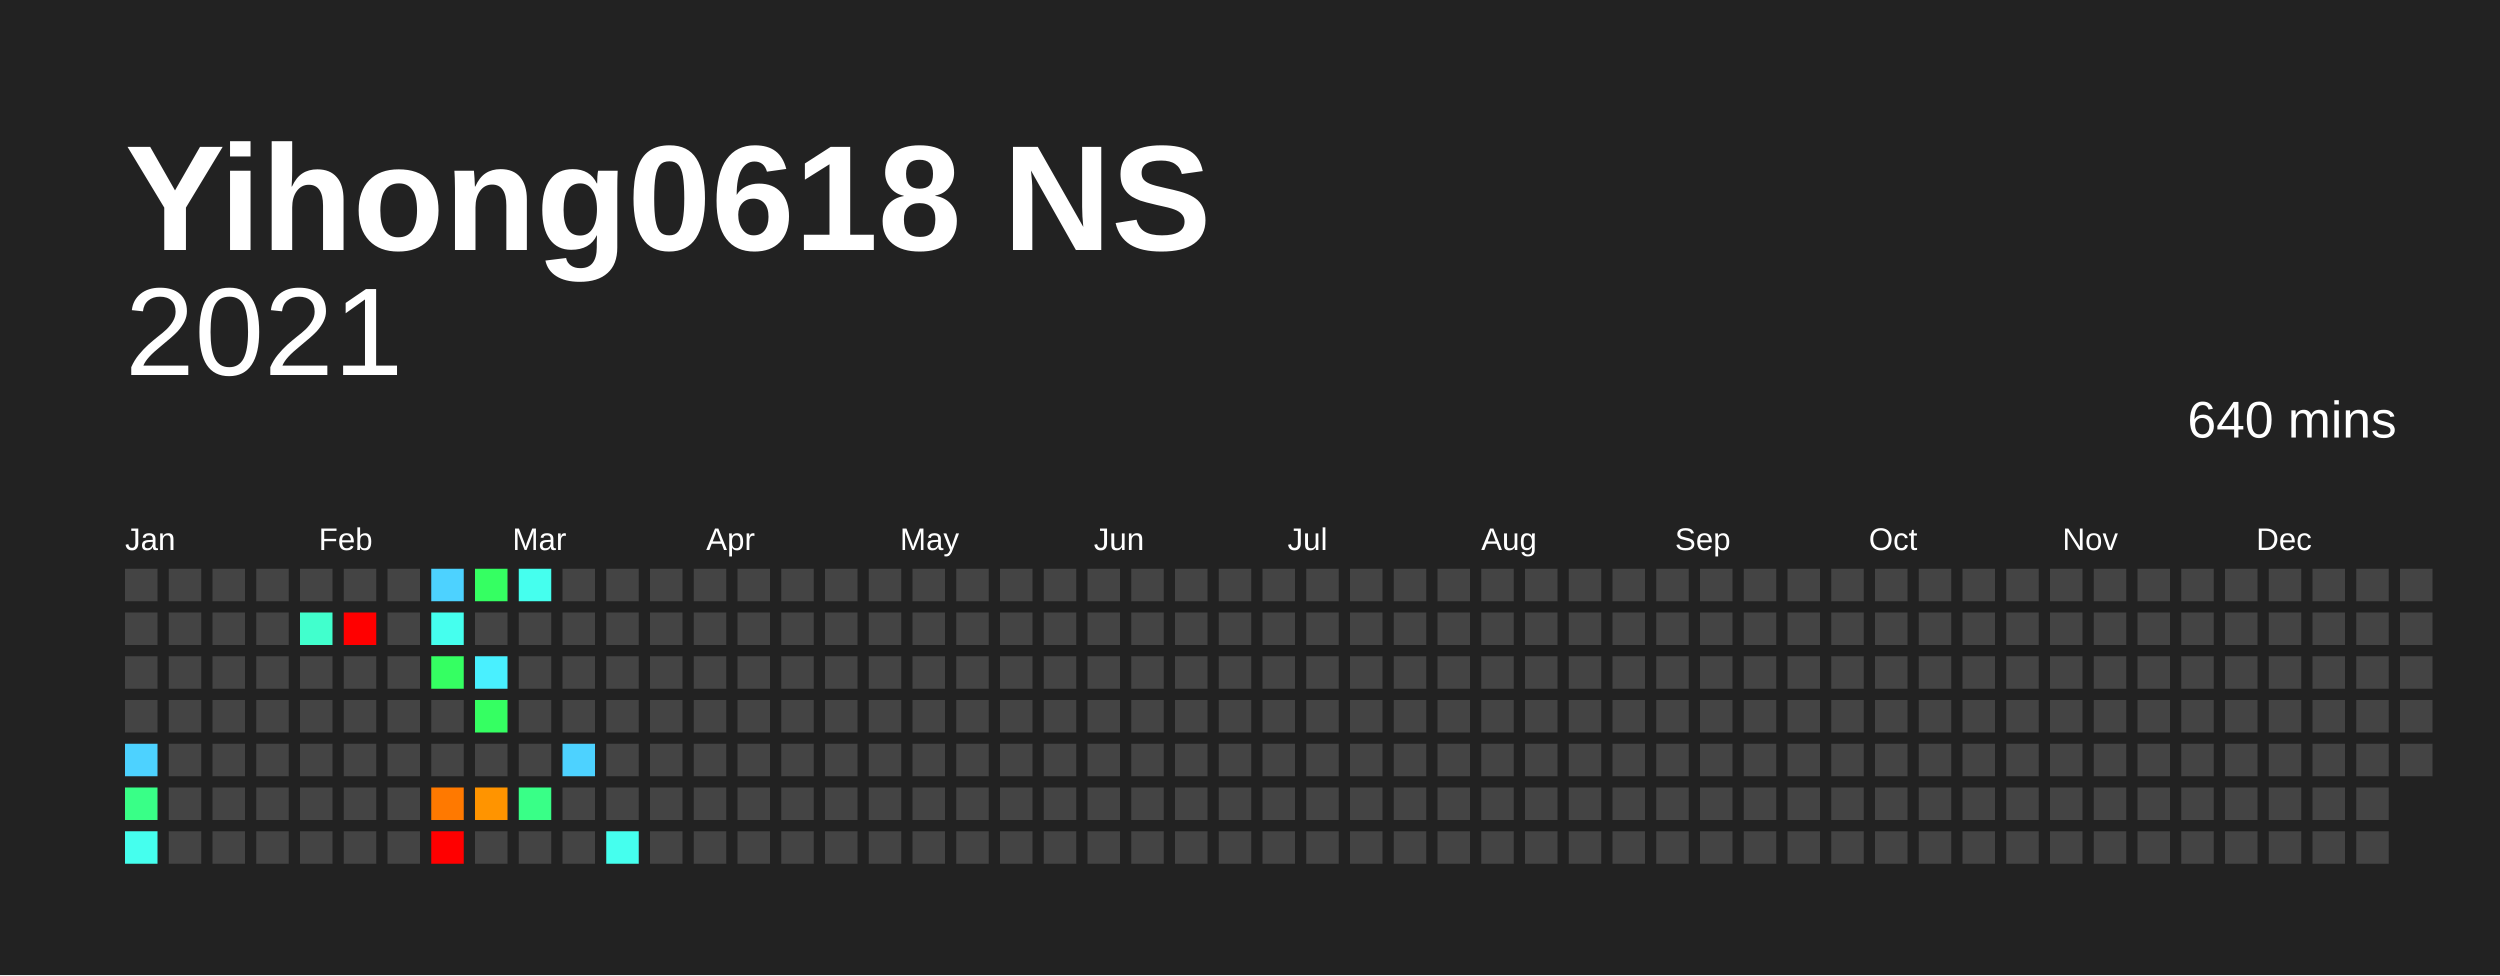
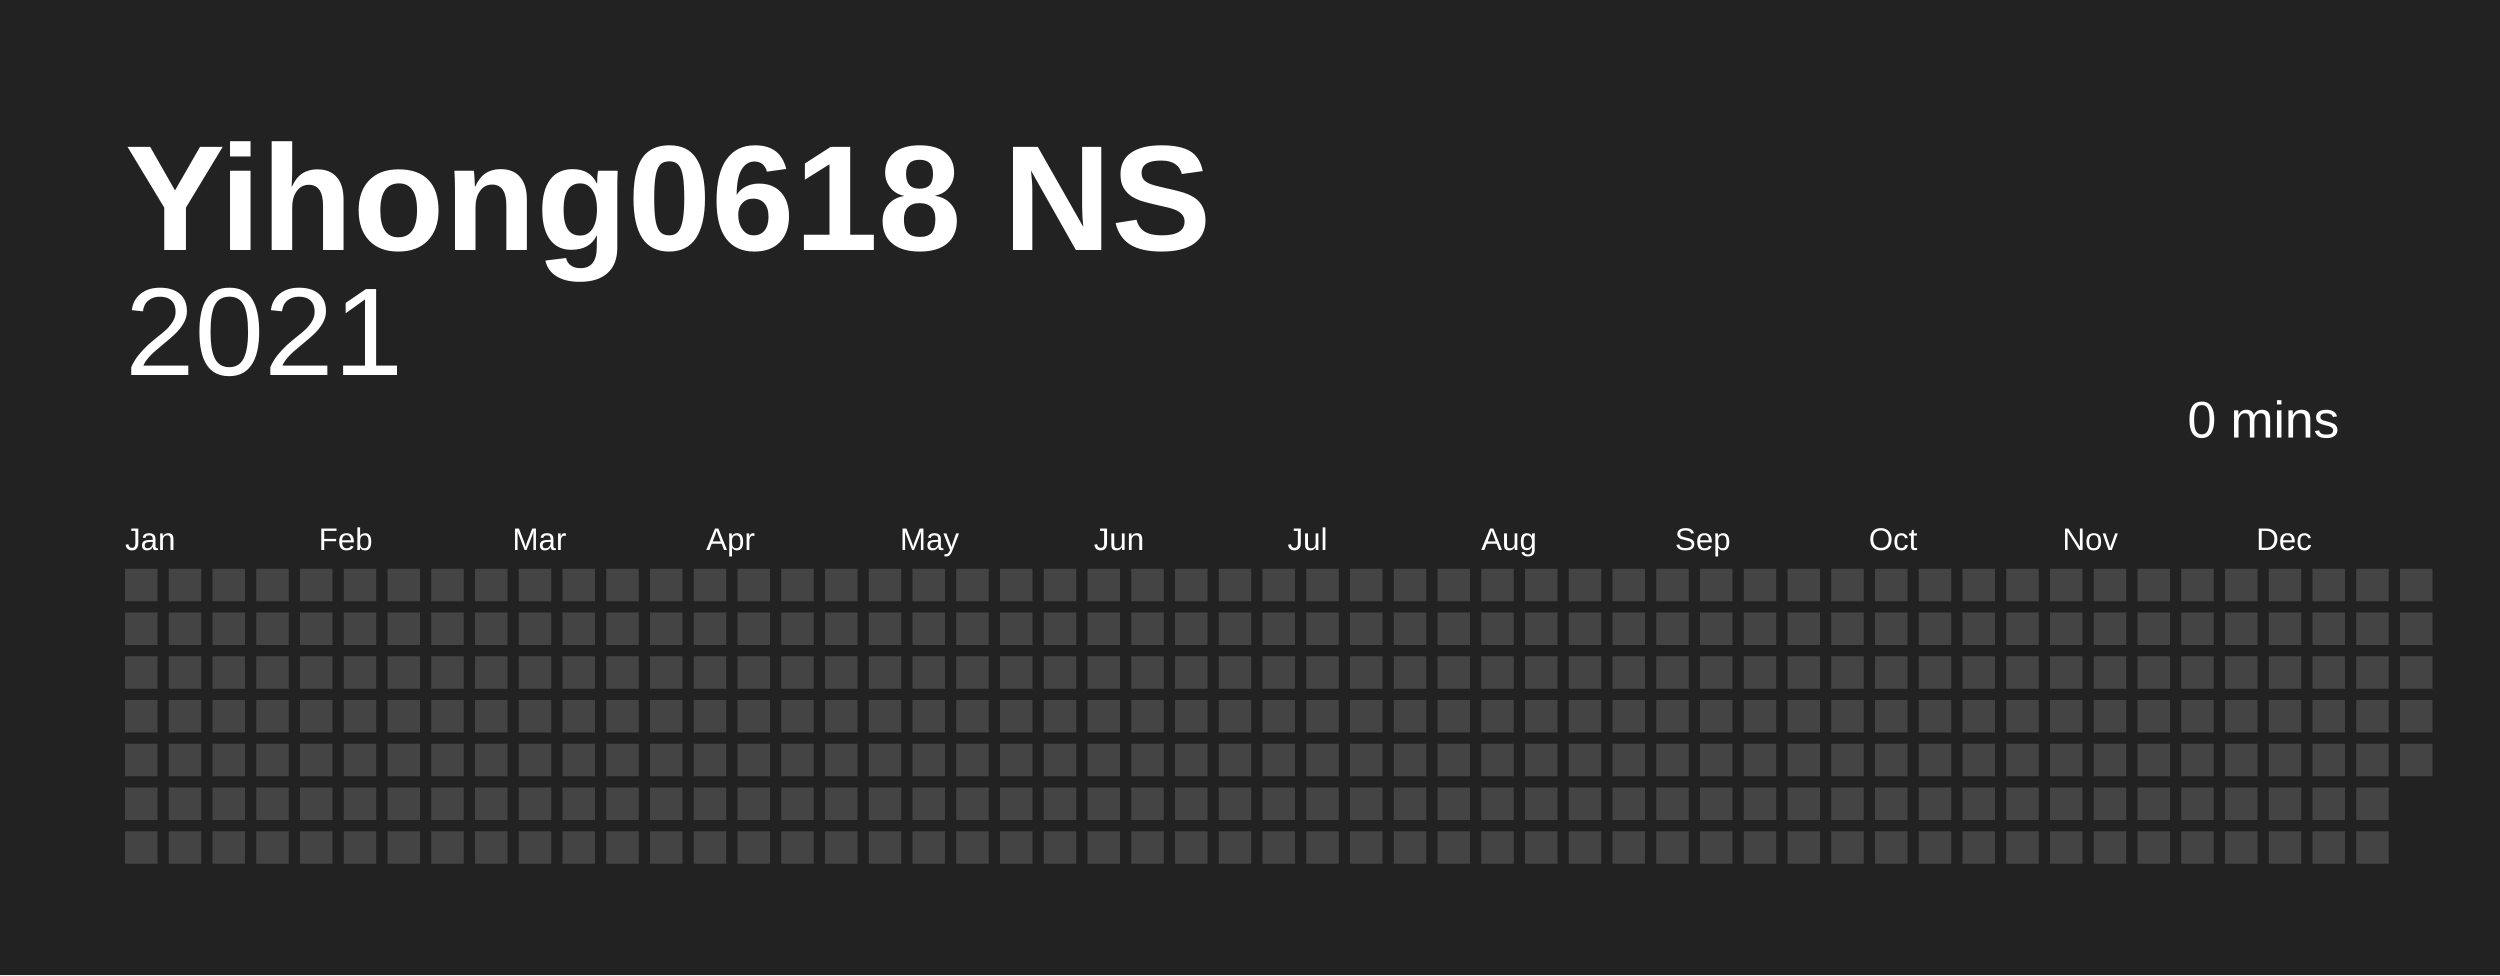
<svg xmlns="http://www.w3.org/2000/svg" baseProfile="full" height="78mm" version="1.1" viewBox="0,0,200,78" width="200mm">
  <defs />
  <rect fill="#222222" height="78" width="200" x="0" y="0" />
  <text fill="#FFFFFF" style="font-size:12px; font-family:Arial; font-weight:bold;" x="10" y="20">Yihong0618 NS</text>
  <text alignment-baseline="hanging" fill="#FFFFFF" style="font-size:10.0px; font-family:Arial;" x="10" y="30">2021</text>
-   <text alignment-baseline="hanging" fill="#FFFFFF" style="font-size:4.125px; font-family:Arial;" x="175" y="35">640 mins</text>
+   <text alignment-baseline="hanging" fill="#FFFFFF" style="font-size:4.125px; font-family:Arial;" x="175" y="35">0 mins</text>
  <text fill="#FFFFFF" style="font-size:2.5px; font-family:Arial" x="10.0" y="44">Jan</text>
  <text fill="#FFFFFF" style="font-size:2.5px; font-family:Arial" x="25.5" y="44">Feb</text>
  <text fill="#FFFFFF" style="font-size:2.5px; font-family:Arial" x="41.0" y="44">Mar</text>
  <text fill="#FFFFFF" style="font-size:2.5px; font-family:Arial" x="56.5" y="44">Apr</text>
  <text fill="#FFFFFF" style="font-size:2.5px; font-family:Arial" x="72.0" y="44">May</text>
  <text fill="#FFFFFF" style="font-size:2.5px; font-family:Arial" x="87.5" y="44">Jun</text>
  <text fill="#FFFFFF" style="font-size:2.5px; font-family:Arial" x="103.0" y="44">Jul</text>
  <text fill="#FFFFFF" style="font-size:2.5px; font-family:Arial" x="118.5" y="44">Aug</text>
  <text fill="#FFFFFF" style="font-size:2.5px; font-family:Arial" x="134.0" y="44">Sep</text>
  <text fill="#FFFFFF" style="font-size:2.5px; font-family:Arial" x="149.5" y="44">Oct</text>
  <text fill="#FFFFFF" style="font-size:2.5px; font-family:Arial" x="165.0" y="44">Nov</text>
  <text fill="#FFFFFF" style="font-size:2.5px; font-family:Arial" x="180.5" y="44">Dec</text>
  <rect fill="#444444" height="2.6" width="2.6" x="10.0" y="45.5" />
  <rect fill="#444444" height="2.6" width="2.6" x="10.0" y="49.0" />
  <rect fill="#444444" height="2.6" width="2.6" x="10.0" y="52.5" />
  <rect fill="#444444" height="2.6" width="2.6" x="10.0" y="56.0" />
-   <rect fill="#4dd2ff" height="2.6" width="2.6" x="10.0" y="59.5" />
-   <rect fill="#39ff87" height="2.6" width="2.6" x="10.0" y="63.0" />
-   <rect fill="#45ffee" height="2.6" width="2.6" x="10.0" y="66.5" />
+   <rect fill="#444444" height="2.6" width="2.6" x="10.0" y="59.5" />
+   <rect fill="#444444" height="2.6" width="2.6" x="10.0" y="63.0" />
+   <rect fill="#444444" height="2.6" width="2.6" x="10.0" y="66.5" />
  <rect fill="#444444" height="2.6" width="2.6" x="13.5" y="45.5" />
  <rect fill="#444444" height="2.6" width="2.6" x="13.5" y="49.0" />
  <rect fill="#444444" height="2.6" width="2.6" x="13.5" y="52.5" />
  <rect fill="#444444" height="2.6" width="2.6" x="13.5" y="56.0" />
  <rect fill="#444444" height="2.6" width="2.6" x="13.5" y="59.5" />
  <rect fill="#444444" height="2.6" width="2.6" x="13.5" y="63.0" />
  <rect fill="#444444" height="2.6" width="2.6" x="13.5" y="66.5" />
  <rect fill="#444444" height="2.6" width="2.6" x="17.0" y="45.5" />
  <rect fill="#444444" height="2.6" width="2.6" x="17.0" y="49.0" />
  <rect fill="#444444" height="2.6" width="2.6" x="17.0" y="52.5" />
  <rect fill="#444444" height="2.6" width="2.6" x="17.0" y="56.0" />
  <rect fill="#444444" height="2.6" width="2.6" x="17.0" y="59.5" />
  <rect fill="#444444" height="2.6" width="2.6" x="17.0" y="63.0" />
  <rect fill="#444444" height="2.6" width="2.6" x="17.0" y="66.5" />
  <rect fill="#444444" height="2.6" width="2.6" x="20.5" y="45.5" />
  <rect fill="#444444" height="2.6" width="2.6" x="20.5" y="49.0" />
  <rect fill="#444444" height="2.6" width="2.6" x="20.5" y="52.5" />
  <rect fill="#444444" height="2.6" width="2.6" x="20.5" y="56.0" />
  <rect fill="#444444" height="2.6" width="2.6" x="20.5" y="59.5" />
  <rect fill="#444444" height="2.6" width="2.6" x="20.5" y="63.0" />
  <rect fill="#444444" height="2.6" width="2.6" x="20.5" y="66.5" />
  <rect fill="#444444" height="2.6" width="2.6" x="24.0" y="45.5" />
-   <rect fill="#41ffcd" height="2.6" width="2.6" x="24.0" y="49.0" />
+   <rect fill="#444444" height="2.6" width="2.6" x="24.0" y="49.0" />
  <rect fill="#444444" height="2.6" width="2.6" x="24.0" y="52.5" />
  <rect fill="#444444" height="2.6" width="2.6" x="24.0" y="56.0" />
  <rect fill="#444444" height="2.6" width="2.6" x="24.0" y="59.5" />
  <rect fill="#444444" height="2.6" width="2.6" x="24.0" y="63.0" />
  <rect fill="#444444" height="2.6" width="2.6" x="24.0" y="66.5" />
  <rect fill="#444444" height="2.6" width="2.6" x="27.5" y="45.5" />
-   <rect fill="red" height="2.6" width="2.6" x="27.5" y="49.0" />
+   <rect fill="#444444" height="2.6" width="2.6" x="27.5" y="49.0" />
  <rect fill="#444444" height="2.6" width="2.6" x="27.5" y="52.5" />
  <rect fill="#444444" height="2.6" width="2.6" x="27.5" y="56.0" />
  <rect fill="#444444" height="2.6" width="2.6" x="27.5" y="59.5" />
  <rect fill="#444444" height="2.6" width="2.6" x="27.5" y="63.0" />
  <rect fill="#444444" height="2.6" width="2.6" x="27.5" y="66.5" />
  <rect fill="#444444" height="2.6" width="2.6" x="31.0" y="45.5" />
  <rect fill="#444444" height="2.6" width="2.6" x="31.0" y="49.0" />
  <rect fill="#444444" height="2.6" width="2.6" x="31.0" y="52.5" />
  <rect fill="#444444" height="2.6" width="2.6" x="31.0" y="56.0" />
  <rect fill="#444444" height="2.6" width="2.6" x="31.0" y="59.5" />
  <rect fill="#444444" height="2.6" width="2.6" x="31.0" y="63.0" />
  <rect fill="#444444" height="2.6" width="2.6" x="31.0" y="66.5" />
-   <rect fill="#4dd2ff" height="2.6" width="2.6" x="34.5" y="45.5" />
-   <rect fill="#45ffee" height="2.6" width="2.6" x="34.5" y="49.0" />
-   <rect fill="#35ff62" height="2.6" width="2.6" x="34.5" y="52.5" />
+   <rect fill="#444444" height="2.6" width="2.6" x="34.5" y="45.5" />
+   <rect fill="#444444" height="2.6" width="2.6" x="34.5" y="49.0" />
+   <rect fill="#444444" height="2.6" width="2.6" x="34.5" y="52.5" />
  <rect fill="#444444" height="2.6" width="2.6" x="34.5" y="56.0" />
  <rect fill="#444444" height="2.6" width="2.6" x="34.5" y="59.5" />
-   <rect fill="#ff7900" height="2.6" width="2.6" x="34.5" y="63.0" />
-   <rect fill="red" height="2.6" width="2.6" x="34.5" y="66.5" />
-   <rect fill="#35ff62" height="2.6" width="2.6" x="38.0" y="45.5" />
+   <rect fill="#444444" height="2.6" width="2.6" x="34.5" y="63.0" />
+   <rect fill="#444444" height="2.6" width="2.6" x="34.5" y="66.5" />
+   <rect fill="#444444" height="2.6" width="2.6" x="38.0" y="45.5" />
  <rect fill="#444444" height="2.6" width="2.6" x="38.0" y="49.0" />
-   <rect fill="#49f0ff" height="2.6" width="2.6" x="38.0" y="52.5" />
-   <rect fill="#35ff62" height="2.6" width="2.6" x="38.0" y="56.0" />
+   <rect fill="#444444" height="2.6" width="2.6" x="38.0" y="52.5" />
+   <rect fill="#444444" height="2.6" width="2.6" x="38.0" y="56.0" />
  <rect fill="#444444" height="2.6" width="2.6" x="38.0" y="59.5" />
-   <rect fill="#ff9400" height="2.6" width="2.6" x="38.0" y="63.0" />
+   <rect fill="#444444" height="2.6" width="2.6" x="38.0" y="63.0" />
  <rect fill="#444444" height="2.6" width="2.6" x="38.0" y="66.5" />
-   <rect fill="#45ffee" height="2.6" width="2.6" x="41.5" y="45.5" />
+   <rect fill="#444444" height="2.6" width="2.6" x="41.5" y="45.5" />
  <rect fill="#444444" height="2.6" width="2.6" x="41.5" y="49.0" />
  <rect fill="#444444" height="2.6" width="2.6" x="41.5" y="52.5" />
  <rect fill="#444444" height="2.6" width="2.6" x="41.5" y="56.0" />
  <rect fill="#444444" height="2.6" width="2.6" x="41.5" y="59.5" />
-   <rect fill="#39ff87" height="2.6" width="2.6" x="41.5" y="63.0" />
+   <rect fill="#444444" height="2.6" width="2.6" x="41.5" y="63.0" />
  <rect fill="#444444" height="2.6" width="2.6" x="41.5" y="66.5" />
  <rect fill="#444444" height="2.6" width="2.6" x="45.0" y="45.5" />
  <rect fill="#444444" height="2.6" width="2.6" x="45.0" y="49.0" />
  <rect fill="#444444" height="2.6" width="2.6" x="45.0" y="52.5" />
  <rect fill="#444444" height="2.6" width="2.6" x="45.0" y="56.0" />
-   <rect fill="#4dd2ff" height="2.6" width="2.6" x="45.0" y="59.5" />
+   <rect fill="#444444" height="2.6" width="2.6" x="45.0" y="59.5" />
  <rect fill="#444444" height="2.6" width="2.6" x="45.0" y="63.0" />
  <rect fill="#444444" height="2.6" width="2.6" x="45.0" y="66.5" />
  <rect fill="#444444" height="2.6" width="2.6" x="48.5" y="45.5" />
  <rect fill="#444444" height="2.6" width="2.6" x="48.5" y="49.0" />
  <rect fill="#444444" height="2.6" width="2.6" x="48.5" y="52.5" />
  <rect fill="#444444" height="2.6" width="2.6" x="48.5" y="56.0" />
  <rect fill="#444444" height="2.6" width="2.6" x="48.5" y="59.5" />
  <rect fill="#444444" height="2.6" width="2.6" x="48.5" y="63.0" />
-   <rect fill="#45ffee" height="2.6" width="2.6" x="48.5" y="66.5" />
+   <rect fill="#444444" height="2.6" width="2.6" x="48.5" y="66.5" />
  <rect fill="#444444" height="2.6" width="2.6" x="52.0" y="45.5" />
  <rect fill="#444444" height="2.6" width="2.6" x="52.0" y="49.0" />
  <rect fill="#444444" height="2.6" width="2.6" x="52.0" y="52.5" />
  <rect fill="#444444" height="2.6" width="2.6" x="52.0" y="56.0" />
  <rect fill="#444444" height="2.6" width="2.6" x="52.0" y="59.5" />
  <rect fill="#444444" height="2.6" width="2.6" x="52.0" y="63.0" />
  <rect fill="#444444" height="2.6" width="2.6" x="52.0" y="66.5" />
  <rect fill="#444444" height="2.6" width="2.6" x="55.5" y="45.5" />
  <rect fill="#444444" height="2.6" width="2.6" x="55.5" y="49.0" />
  <rect fill="#444444" height="2.6" width="2.6" x="55.5" y="52.5" />
  <rect fill="#444444" height="2.6" width="2.6" x="55.5" y="56.0" />
  <rect fill="#444444" height="2.6" width="2.6" x="55.5" y="59.5" />
  <rect fill="#444444" height="2.6" width="2.6" x="55.5" y="63.0" />
  <rect fill="#444444" height="2.6" width="2.6" x="55.5" y="66.5" />
  <rect fill="#444444" height="2.6" width="2.6" x="59.0" y="45.5" />
  <rect fill="#444444" height="2.6" width="2.6" x="59.0" y="49.0" />
  <rect fill="#444444" height="2.6" width="2.6" x="59.0" y="52.5" />
  <rect fill="#444444" height="2.6" width="2.6" x="59.0" y="56.0" />
  <rect fill="#444444" height="2.6" width="2.6" x="59.0" y="59.5" />
  <rect fill="#444444" height="2.6" width="2.6" x="59.0" y="63.0" />
  <rect fill="#444444" height="2.6" width="2.6" x="59.0" y="66.5" />
  <rect fill="#444444" height="2.6" width="2.6" x="62.5" y="45.5" />
  <rect fill="#444444" height="2.6" width="2.6" x="62.5" y="49.0" />
  <rect fill="#444444" height="2.6" width="2.6" x="62.5" y="52.5" />
  <rect fill="#444444" height="2.6" width="2.6" x="62.5" y="56.0" />
  <rect fill="#444444" height="2.6" width="2.6" x="62.5" y="59.5" />
  <rect fill="#444444" height="2.6" width="2.6" x="62.5" y="63.0" />
  <rect fill="#444444" height="2.6" width="2.6" x="62.5" y="66.5" />
  <rect fill="#444444" height="2.6" width="2.6" x="66.0" y="45.5" />
  <rect fill="#444444" height="2.6" width="2.6" x="66.0" y="49.0" />
  <rect fill="#444444" height="2.6" width="2.6" x="66.0" y="52.5" />
  <rect fill="#444444" height="2.6" width="2.6" x="66.0" y="56.0" />
  <rect fill="#444444" height="2.6" width="2.6" x="66.0" y="59.5" />
  <rect fill="#444444" height="2.6" width="2.6" x="66.0" y="63.0" />
  <rect fill="#444444" height="2.6" width="2.6" x="66.0" y="66.5" />
  <rect fill="#444444" height="2.6" width="2.6" x="69.5" y="45.5" />
  <rect fill="#444444" height="2.6" width="2.6" x="69.5" y="49.0" />
  <rect fill="#444444" height="2.6" width="2.6" x="69.5" y="52.5" />
  <rect fill="#444444" height="2.6" width="2.6" x="69.5" y="56.0" />
  <rect fill="#444444" height="2.6" width="2.6" x="69.5" y="59.5" />
  <rect fill="#444444" height="2.6" width="2.6" x="69.5" y="63.0" />
  <rect fill="#444444" height="2.6" width="2.6" x="69.5" y="66.5" />
  <rect fill="#444444" height="2.6" width="2.6" x="73.0" y="45.5" />
  <rect fill="#444444" height="2.6" width="2.6" x="73.0" y="49.0" />
  <rect fill="#444444" height="2.6" width="2.6" x="73.0" y="52.5" />
  <rect fill="#444444" height="2.6" width="2.6" x="73.0" y="56.0" />
  <rect fill="#444444" height="2.6" width="2.6" x="73.0" y="59.5" />
  <rect fill="#444444" height="2.6" width="2.6" x="73.0" y="63.0" />
  <rect fill="#444444" height="2.6" width="2.6" x="73.0" y="66.5" />
  <rect fill="#444444" height="2.6" width="2.6" x="76.5" y="45.5" />
  <rect fill="#444444" height="2.6" width="2.6" x="76.5" y="49.0" />
  <rect fill="#444444" height="2.6" width="2.6" x="76.5" y="52.5" />
  <rect fill="#444444" height="2.6" width="2.6" x="76.5" y="56.0" />
  <rect fill="#444444" height="2.6" width="2.6" x="76.5" y="59.5" />
  <rect fill="#444444" height="2.6" width="2.6" x="76.5" y="63.0" />
  <rect fill="#444444" height="2.6" width="2.6" x="76.5" y="66.5" />
  <rect fill="#444444" height="2.6" width="2.6" x="80.0" y="45.5" />
  <rect fill="#444444" height="2.6" width="2.6" x="80.0" y="49.0" />
  <rect fill="#444444" height="2.6" width="2.6" x="80.0" y="52.5" />
  <rect fill="#444444" height="2.6" width="2.6" x="80.0" y="56.0" />
  <rect fill="#444444" height="2.6" width="2.6" x="80.0" y="59.5" />
  <rect fill="#444444" height="2.6" width="2.6" x="80.0" y="63.0" />
  <rect fill="#444444" height="2.6" width="2.6" x="80.0" y="66.5" />
  <rect fill="#444444" height="2.6" width="2.6" x="83.5" y="45.5" />
  <rect fill="#444444" height="2.6" width="2.6" x="83.5" y="49.0" />
  <rect fill="#444444" height="2.6" width="2.6" x="83.5" y="52.5" />
  <rect fill="#444444" height="2.6" width="2.6" x="83.5" y="56.0" />
  <rect fill="#444444" height="2.6" width="2.6" x="83.5" y="59.5" />
  <rect fill="#444444" height="2.6" width="2.6" x="83.5" y="63.0" />
  <rect fill="#444444" height="2.6" width="2.6" x="83.5" y="66.5" />
  <rect fill="#444444" height="2.6" width="2.6" x="87.0" y="45.5" />
  <rect fill="#444444" height="2.6" width="2.6" x="87.0" y="49.0" />
  <rect fill="#444444" height="2.6" width="2.6" x="87.0" y="52.5" />
  <rect fill="#444444" height="2.6" width="2.6" x="87.0" y="56.0" />
  <rect fill="#444444" height="2.6" width="2.6" x="87.0" y="59.5" />
  <rect fill="#444444" height="2.6" width="2.6" x="87.0" y="63.0" />
  <rect fill="#444444" height="2.6" width="2.6" x="87.0" y="66.5" />
  <rect fill="#444444" height="2.6" width="2.6" x="90.5" y="45.5" />
  <rect fill="#444444" height="2.6" width="2.6" x="90.5" y="49.0" />
  <rect fill="#444444" height="2.6" width="2.6" x="90.5" y="52.5" />
  <rect fill="#444444" height="2.6" width="2.6" x="90.5" y="56.0" />
  <rect fill="#444444" height="2.6" width="2.6" x="90.5" y="59.5" />
  <rect fill="#444444" height="2.6" width="2.6" x="90.5" y="63.0" />
  <rect fill="#444444" height="2.6" width="2.6" x="90.5" y="66.5" />
  <rect fill="#444444" height="2.6" width="2.6" x="94.0" y="45.5" />
  <rect fill="#444444" height="2.6" width="2.6" x="94.0" y="49.0" />
  <rect fill="#444444" height="2.6" width="2.6" x="94.0" y="52.5" />
  <rect fill="#444444" height="2.6" width="2.6" x="94.0" y="56.0" />
  <rect fill="#444444" height="2.6" width="2.6" x="94.0" y="59.5" />
  <rect fill="#444444" height="2.6" width="2.6" x="94.0" y="63.0" />
  <rect fill="#444444" height="2.6" width="2.6" x="94.0" y="66.5" />
  <rect fill="#444444" height="2.6" width="2.6" x="97.5" y="45.5" />
  <rect fill="#444444" height="2.6" width="2.6" x="97.5" y="49.0" />
  <rect fill="#444444" height="2.6" width="2.6" x="97.5" y="52.5" />
  <rect fill="#444444" height="2.6" width="2.6" x="97.5" y="56.0" />
  <rect fill="#444444" height="2.6" width="2.6" x="97.5" y="59.5" />
  <rect fill="#444444" height="2.6" width="2.6" x="97.5" y="63.0" />
  <rect fill="#444444" height="2.6" width="2.6" x="97.5" y="66.5" />
  <rect fill="#444444" height="2.6" width="2.6" x="101.0" y="45.5" />
  <rect fill="#444444" height="2.6" width="2.6" x="101.0" y="49.0" />
  <rect fill="#444444" height="2.6" width="2.6" x="101.0" y="52.5" />
  <rect fill="#444444" height="2.6" width="2.6" x="101.0" y="56.0" />
  <rect fill="#444444" height="2.6" width="2.6" x="101.0" y="59.5" />
  <rect fill="#444444" height="2.6" width="2.6" x="101.0" y="63.0" />
  <rect fill="#444444" height="2.6" width="2.6" x="101.0" y="66.5" />
  <rect fill="#444444" height="2.6" width="2.6" x="104.5" y="45.5" />
  <rect fill="#444444" height="2.6" width="2.6" x="104.5" y="49.0" />
  <rect fill="#444444" height="2.6" width="2.6" x="104.5" y="52.5" />
  <rect fill="#444444" height="2.6" width="2.6" x="104.5" y="56.0" />
  <rect fill="#444444" height="2.6" width="2.6" x="104.5" y="59.5" />
  <rect fill="#444444" height="2.6" width="2.6" x="104.5" y="63.0" />
  <rect fill="#444444" height="2.6" width="2.6" x="104.5" y="66.5" />
  <rect fill="#444444" height="2.6" width="2.6" x="108.0" y="45.5" />
  <rect fill="#444444" height="2.6" width="2.6" x="108.0" y="49.0" />
  <rect fill="#444444" height="2.6" width="2.6" x="108.0" y="52.5" />
  <rect fill="#444444" height="2.6" width="2.6" x="108.0" y="56.0" />
  <rect fill="#444444" height="2.6" width="2.6" x="108.0" y="59.5" />
  <rect fill="#444444" height="2.6" width="2.6" x="108.0" y="63.0" />
  <rect fill="#444444" height="2.6" width="2.6" x="108.0" y="66.5" />
  <rect fill="#444444" height="2.6" width="2.6" x="111.5" y="45.5" />
  <rect fill="#444444" height="2.6" width="2.6" x="111.5" y="49.0" />
  <rect fill="#444444" height="2.6" width="2.6" x="111.5" y="52.5" />
  <rect fill="#444444" height="2.6" width="2.6" x="111.5" y="56.0" />
  <rect fill="#444444" height="2.6" width="2.6" x="111.5" y="59.5" />
  <rect fill="#444444" height="2.6" width="2.6" x="111.5" y="63.0" />
  <rect fill="#444444" height="2.6" width="2.6" x="111.5" y="66.5" />
  <rect fill="#444444" height="2.6" width="2.6" x="115.0" y="45.5" />
  <rect fill="#444444" height="2.6" width="2.6" x="115.0" y="49.0" />
  <rect fill="#444444" height="2.6" width="2.6" x="115.0" y="52.5" />
  <rect fill="#444444" height="2.6" width="2.6" x="115.0" y="56.0" />
  <rect fill="#444444" height="2.6" width="2.6" x="115.0" y="59.5" />
  <rect fill="#444444" height="2.6" width="2.6" x="115.0" y="63.0" />
  <rect fill="#444444" height="2.6" width="2.6" x="115.0" y="66.5" />
  <rect fill="#444444" height="2.6" width="2.6" x="118.5" y="45.5" />
  <rect fill="#444444" height="2.6" width="2.6" x="118.5" y="49.0" />
  <rect fill="#444444" height="2.6" width="2.6" x="118.5" y="52.5" />
  <rect fill="#444444" height="2.6" width="2.6" x="118.5" y="56.0" />
  <rect fill="#444444" height="2.6" width="2.6" x="118.5" y="59.5" />
  <rect fill="#444444" height="2.6" width="2.6" x="118.5" y="63.0" />
  <rect fill="#444444" height="2.6" width="2.6" x="118.5" y="66.5" />
  <rect fill="#444444" height="2.6" width="2.6" x="122.0" y="45.5" />
  <rect fill="#444444" height="2.6" width="2.6" x="122.0" y="49.0" />
  <rect fill="#444444" height="2.6" width="2.6" x="122.0" y="52.5" />
  <rect fill="#444444" height="2.6" width="2.6" x="122.0" y="56.0" />
  <rect fill="#444444" height="2.6" width="2.6" x="122.0" y="59.5" />
  <rect fill="#444444" height="2.6" width="2.6" x="122.0" y="63.0" />
  <rect fill="#444444" height="2.6" width="2.6" x="122.0" y="66.5" />
  <rect fill="#444444" height="2.6" width="2.6" x="125.5" y="45.5" />
  <rect fill="#444444" height="2.6" width="2.6" x="125.5" y="49.0" />
  <rect fill="#444444" height="2.6" width="2.6" x="125.5" y="52.5" />
  <rect fill="#444444" height="2.6" width="2.6" x="125.5" y="56.0" />
  <rect fill="#444444" height="2.6" width="2.6" x="125.5" y="59.5" />
  <rect fill="#444444" height="2.6" width="2.6" x="125.5" y="63.0" />
  <rect fill="#444444" height="2.6" width="2.6" x="125.5" y="66.5" />
  <rect fill="#444444" height="2.6" width="2.6" x="129.0" y="45.5" />
  <rect fill="#444444" height="2.6" width="2.6" x="129.0" y="49.0" />
  <rect fill="#444444" height="2.6" width="2.6" x="129.0" y="52.5" />
  <rect fill="#444444" height="2.6" width="2.6" x="129.0" y="56.0" />
  <rect fill="#444444" height="2.6" width="2.6" x="129.0" y="59.5" />
  <rect fill="#444444" height="2.6" width="2.6" x="129.0" y="63.0" />
  <rect fill="#444444" height="2.6" width="2.6" x="129.0" y="66.5" />
  <rect fill="#444444" height="2.6" width="2.6" x="132.5" y="45.5" />
  <rect fill="#444444" height="2.6" width="2.6" x="132.5" y="49.0" />
  <rect fill="#444444" height="2.6" width="2.6" x="132.5" y="52.5" />
  <rect fill="#444444" height="2.6" width="2.6" x="132.5" y="56.0" />
  <rect fill="#444444" height="2.6" width="2.6" x="132.5" y="59.5" />
  <rect fill="#444444" height="2.6" width="2.6" x="132.5" y="63.0" />
  <rect fill="#444444" height="2.6" width="2.6" x="132.5" y="66.5" />
  <rect fill="#444444" height="2.6" width="2.6" x="136.0" y="45.5" />
  <rect fill="#444444" height="2.6" width="2.6" x="136.0" y="49.0" />
  <rect fill="#444444" height="2.6" width="2.6" x="136.0" y="52.5" />
  <rect fill="#444444" height="2.6" width="2.6" x="136.0" y="56.0" />
  <rect fill="#444444" height="2.6" width="2.6" x="136.0" y="59.5" />
  <rect fill="#444444" height="2.6" width="2.6" x="136.0" y="63.0" />
  <rect fill="#444444" height="2.6" width="2.6" x="136.0" y="66.5" />
  <rect fill="#444444" height="2.6" width="2.6" x="139.5" y="45.5" />
  <rect fill="#444444" height="2.6" width="2.6" x="139.5" y="49.0" />
  <rect fill="#444444" height="2.6" width="2.6" x="139.5" y="52.5" />
  <rect fill="#444444" height="2.6" width="2.6" x="139.5" y="56.0" />
  <rect fill="#444444" height="2.6" width="2.6" x="139.5" y="59.5" />
  <rect fill="#444444" height="2.6" width="2.6" x="139.5" y="63.0" />
  <rect fill="#444444" height="2.6" width="2.6" x="139.5" y="66.5" />
  <rect fill="#444444" height="2.6" width="2.6" x="143.0" y="45.5" />
  <rect fill="#444444" height="2.6" width="2.6" x="143.0" y="49.0" />
  <rect fill="#444444" height="2.6" width="2.6" x="143.0" y="52.5" />
  <rect fill="#444444" height="2.6" width="2.6" x="143.0" y="56.0" />
  <rect fill="#444444" height="2.6" width="2.6" x="143.0" y="59.5" />
  <rect fill="#444444" height="2.6" width="2.6" x="143.0" y="63.0" />
  <rect fill="#444444" height="2.6" width="2.6" x="143.0" y="66.5" />
  <rect fill="#444444" height="2.6" width="2.6" x="146.5" y="45.5" />
  <rect fill="#444444" height="2.6" width="2.6" x="146.5" y="49.0" />
  <rect fill="#444444" height="2.6" width="2.6" x="146.5" y="52.5" />
  <rect fill="#444444" height="2.6" width="2.6" x="146.5" y="56.0" />
  <rect fill="#444444" height="2.6" width="2.6" x="146.5" y="59.5" />
  <rect fill="#444444" height="2.6" width="2.6" x="146.5" y="63.0" />
  <rect fill="#444444" height="2.6" width="2.6" x="146.5" y="66.5" />
  <rect fill="#444444" height="2.6" width="2.6" x="150.0" y="45.5" />
  <rect fill="#444444" height="2.6" width="2.6" x="150.0" y="49.0" />
  <rect fill="#444444" height="2.6" width="2.6" x="150.0" y="52.5" />
  <rect fill="#444444" height="2.6" width="2.6" x="150.0" y="56.0" />
  <rect fill="#444444" height="2.6" width="2.6" x="150.0" y="59.5" />
  <rect fill="#444444" height="2.6" width="2.6" x="150.0" y="63.0" />
  <rect fill="#444444" height="2.6" width="2.6" x="150.0" y="66.5" />
  <rect fill="#444444" height="2.6" width="2.6" x="153.5" y="45.5" />
  <rect fill="#444444" height="2.6" width="2.6" x="153.5" y="49.0" />
  <rect fill="#444444" height="2.6" width="2.6" x="153.5" y="52.5" />
  <rect fill="#444444" height="2.6" width="2.6" x="153.5" y="56.0" />
  <rect fill="#444444" height="2.6" width="2.6" x="153.5" y="59.5" />
  <rect fill="#444444" height="2.6" width="2.6" x="153.5" y="63.0" />
  <rect fill="#444444" height="2.6" width="2.6" x="153.5" y="66.5" />
  <rect fill="#444444" height="2.6" width="2.6" x="157.0" y="45.5" />
  <rect fill="#444444" height="2.6" width="2.6" x="157.0" y="49.0" />
  <rect fill="#444444" height="2.6" width="2.6" x="157.0" y="52.5" />
  <rect fill="#444444" height="2.6" width="2.6" x="157.0" y="56.0" />
  <rect fill="#444444" height="2.6" width="2.6" x="157.0" y="59.5" />
  <rect fill="#444444" height="2.6" width="2.6" x="157.0" y="63.0" />
  <rect fill="#444444" height="2.6" width="2.6" x="157.0" y="66.5" />
  <rect fill="#444444" height="2.6" width="2.6" x="160.5" y="45.5" />
  <rect fill="#444444" height="2.6" width="2.6" x="160.5" y="49.0" />
  <rect fill="#444444" height="2.6" width="2.6" x="160.5" y="52.5" />
  <rect fill="#444444" height="2.6" width="2.6" x="160.5" y="56.0" />
  <rect fill="#444444" height="2.6" width="2.6" x="160.5" y="59.5" />
  <rect fill="#444444" height="2.6" width="2.6" x="160.5" y="63.0" />
  <rect fill="#444444" height="2.6" width="2.6" x="160.5" y="66.5" />
  <rect fill="#444444" height="2.6" width="2.6" x="164.0" y="45.5" />
  <rect fill="#444444" height="2.6" width="2.6" x="164.0" y="49.0" />
  <rect fill="#444444" height="2.6" width="2.6" x="164.0" y="52.5" />
  <rect fill="#444444" height="2.6" width="2.6" x="164.0" y="56.0" />
  <rect fill="#444444" height="2.6" width="2.6" x="164.0" y="59.5" />
  <rect fill="#444444" height="2.6" width="2.6" x="164.0" y="63.0" />
  <rect fill="#444444" height="2.6" width="2.6" x="164.0" y="66.5" />
  <rect fill="#444444" height="2.6" width="2.6" x="167.5" y="45.5" />
  <rect fill="#444444" height="2.6" width="2.6" x="167.5" y="49.0" />
  <rect fill="#444444" height="2.6" width="2.6" x="167.5" y="52.5" />
  <rect fill="#444444" height="2.6" width="2.6" x="167.5" y="56.0" />
  <rect fill="#444444" height="2.6" width="2.6" x="167.5" y="59.5" />
  <rect fill="#444444" height="2.6" width="2.6" x="167.5" y="63.0" />
  <rect fill="#444444" height="2.6" width="2.6" x="167.5" y="66.5" />
  <rect fill="#444444" height="2.6" width="2.6" x="171.0" y="45.5" />
  <rect fill="#444444" height="2.6" width="2.6" x="171.0" y="49.0" />
  <rect fill="#444444" height="2.6" width="2.6" x="171.0" y="52.5" />
  <rect fill="#444444" height="2.6" width="2.6" x="171.0" y="56.0" />
  <rect fill="#444444" height="2.6" width="2.6" x="171.0" y="59.5" />
  <rect fill="#444444" height="2.6" width="2.6" x="171.0" y="63.0" />
  <rect fill="#444444" height="2.6" width="2.6" x="171.0" y="66.5" />
  <rect fill="#444444" height="2.6" width="2.6" x="174.5" y="45.5" />
  <rect fill="#444444" height="2.6" width="2.6" x="174.5" y="49.0" />
  <rect fill="#444444" height="2.6" width="2.6" x="174.5" y="52.5" />
  <rect fill="#444444" height="2.6" width="2.6" x="174.5" y="56.0" />
  <rect fill="#444444" height="2.6" width="2.6" x="174.5" y="59.5" />
  <rect fill="#444444" height="2.6" width="2.6" x="174.5" y="63.0" />
  <rect fill="#444444" height="2.6" width="2.6" x="174.5" y="66.5" />
  <rect fill="#444444" height="2.6" width="2.6" x="178.0" y="45.5" />
  <rect fill="#444444" height="2.6" width="2.6" x="178.0" y="49.0" />
  <rect fill="#444444" height="2.6" width="2.6" x="178.0" y="52.5" />
  <rect fill="#444444" height="2.6" width="2.6" x="178.0" y="56.0" />
  <rect fill="#444444" height="2.6" width="2.6" x="178.0" y="59.5" />
  <rect fill="#444444" height="2.6" width="2.6" x="178.0" y="63.0" />
  <rect fill="#444444" height="2.6" width="2.6" x="178.0" y="66.5" />
  <rect fill="#444444" height="2.6" width="2.6" x="181.5" y="45.5" />
  <rect fill="#444444" height="2.6" width="2.6" x="181.5" y="49.0" />
  <rect fill="#444444" height="2.6" width="2.6" x="181.5" y="52.5" />
  <rect fill="#444444" height="2.6" width="2.6" x="181.5" y="56.0" />
  <rect fill="#444444" height="2.6" width="2.6" x="181.5" y="59.5" />
  <rect fill="#444444" height="2.6" width="2.6" x="181.5" y="63.0" />
  <rect fill="#444444" height="2.6" width="2.6" x="181.5" y="66.5" />
  <rect fill="#444444" height="2.6" width="2.6" x="185.0" y="45.5" />
  <rect fill="#444444" height="2.6" width="2.6" x="185.0" y="49.0" />
  <rect fill="#444444" height="2.6" width="2.6" x="185.0" y="52.5" />
  <rect fill="#444444" height="2.6" width="2.6" x="185.0" y="56.0" />
  <rect fill="#444444" height="2.6" width="2.6" x="185.0" y="59.5" />
  <rect fill="#444444" height="2.6" width="2.6" x="185.0" y="63.0" />
  <rect fill="#444444" height="2.6" width="2.6" x="185.0" y="66.5" />
  <rect fill="#444444" height="2.6" width="2.6" x="188.5" y="45.5" />
  <rect fill="#444444" height="2.6" width="2.6" x="188.5" y="49.0" />
  <rect fill="#444444" height="2.6" width="2.6" x="188.5" y="52.5" />
  <rect fill="#444444" height="2.6" width="2.6" x="188.5" y="56.0" />
  <rect fill="#444444" height="2.6" width="2.6" x="188.5" y="59.5" />
  <rect fill="#444444" height="2.6" width="2.6" x="188.5" y="63.0" />
  <rect fill="#444444" height="2.6" width="2.6" x="188.5" y="66.5" />
  <rect fill="#444444" height="2.6" width="2.6" x="192.0" y="45.5" />
  <rect fill="#444444" height="2.6" width="2.6" x="192.0" y="49.0" />
  <rect fill="#444444" height="2.6" width="2.6" x="192.0" y="52.5" />
  <rect fill="#444444" height="2.6" width="2.6" x="192.0" y="56.0" />
  <rect fill="#444444" height="2.6" width="2.6" x="192.0" y="59.5" />
</svg>
